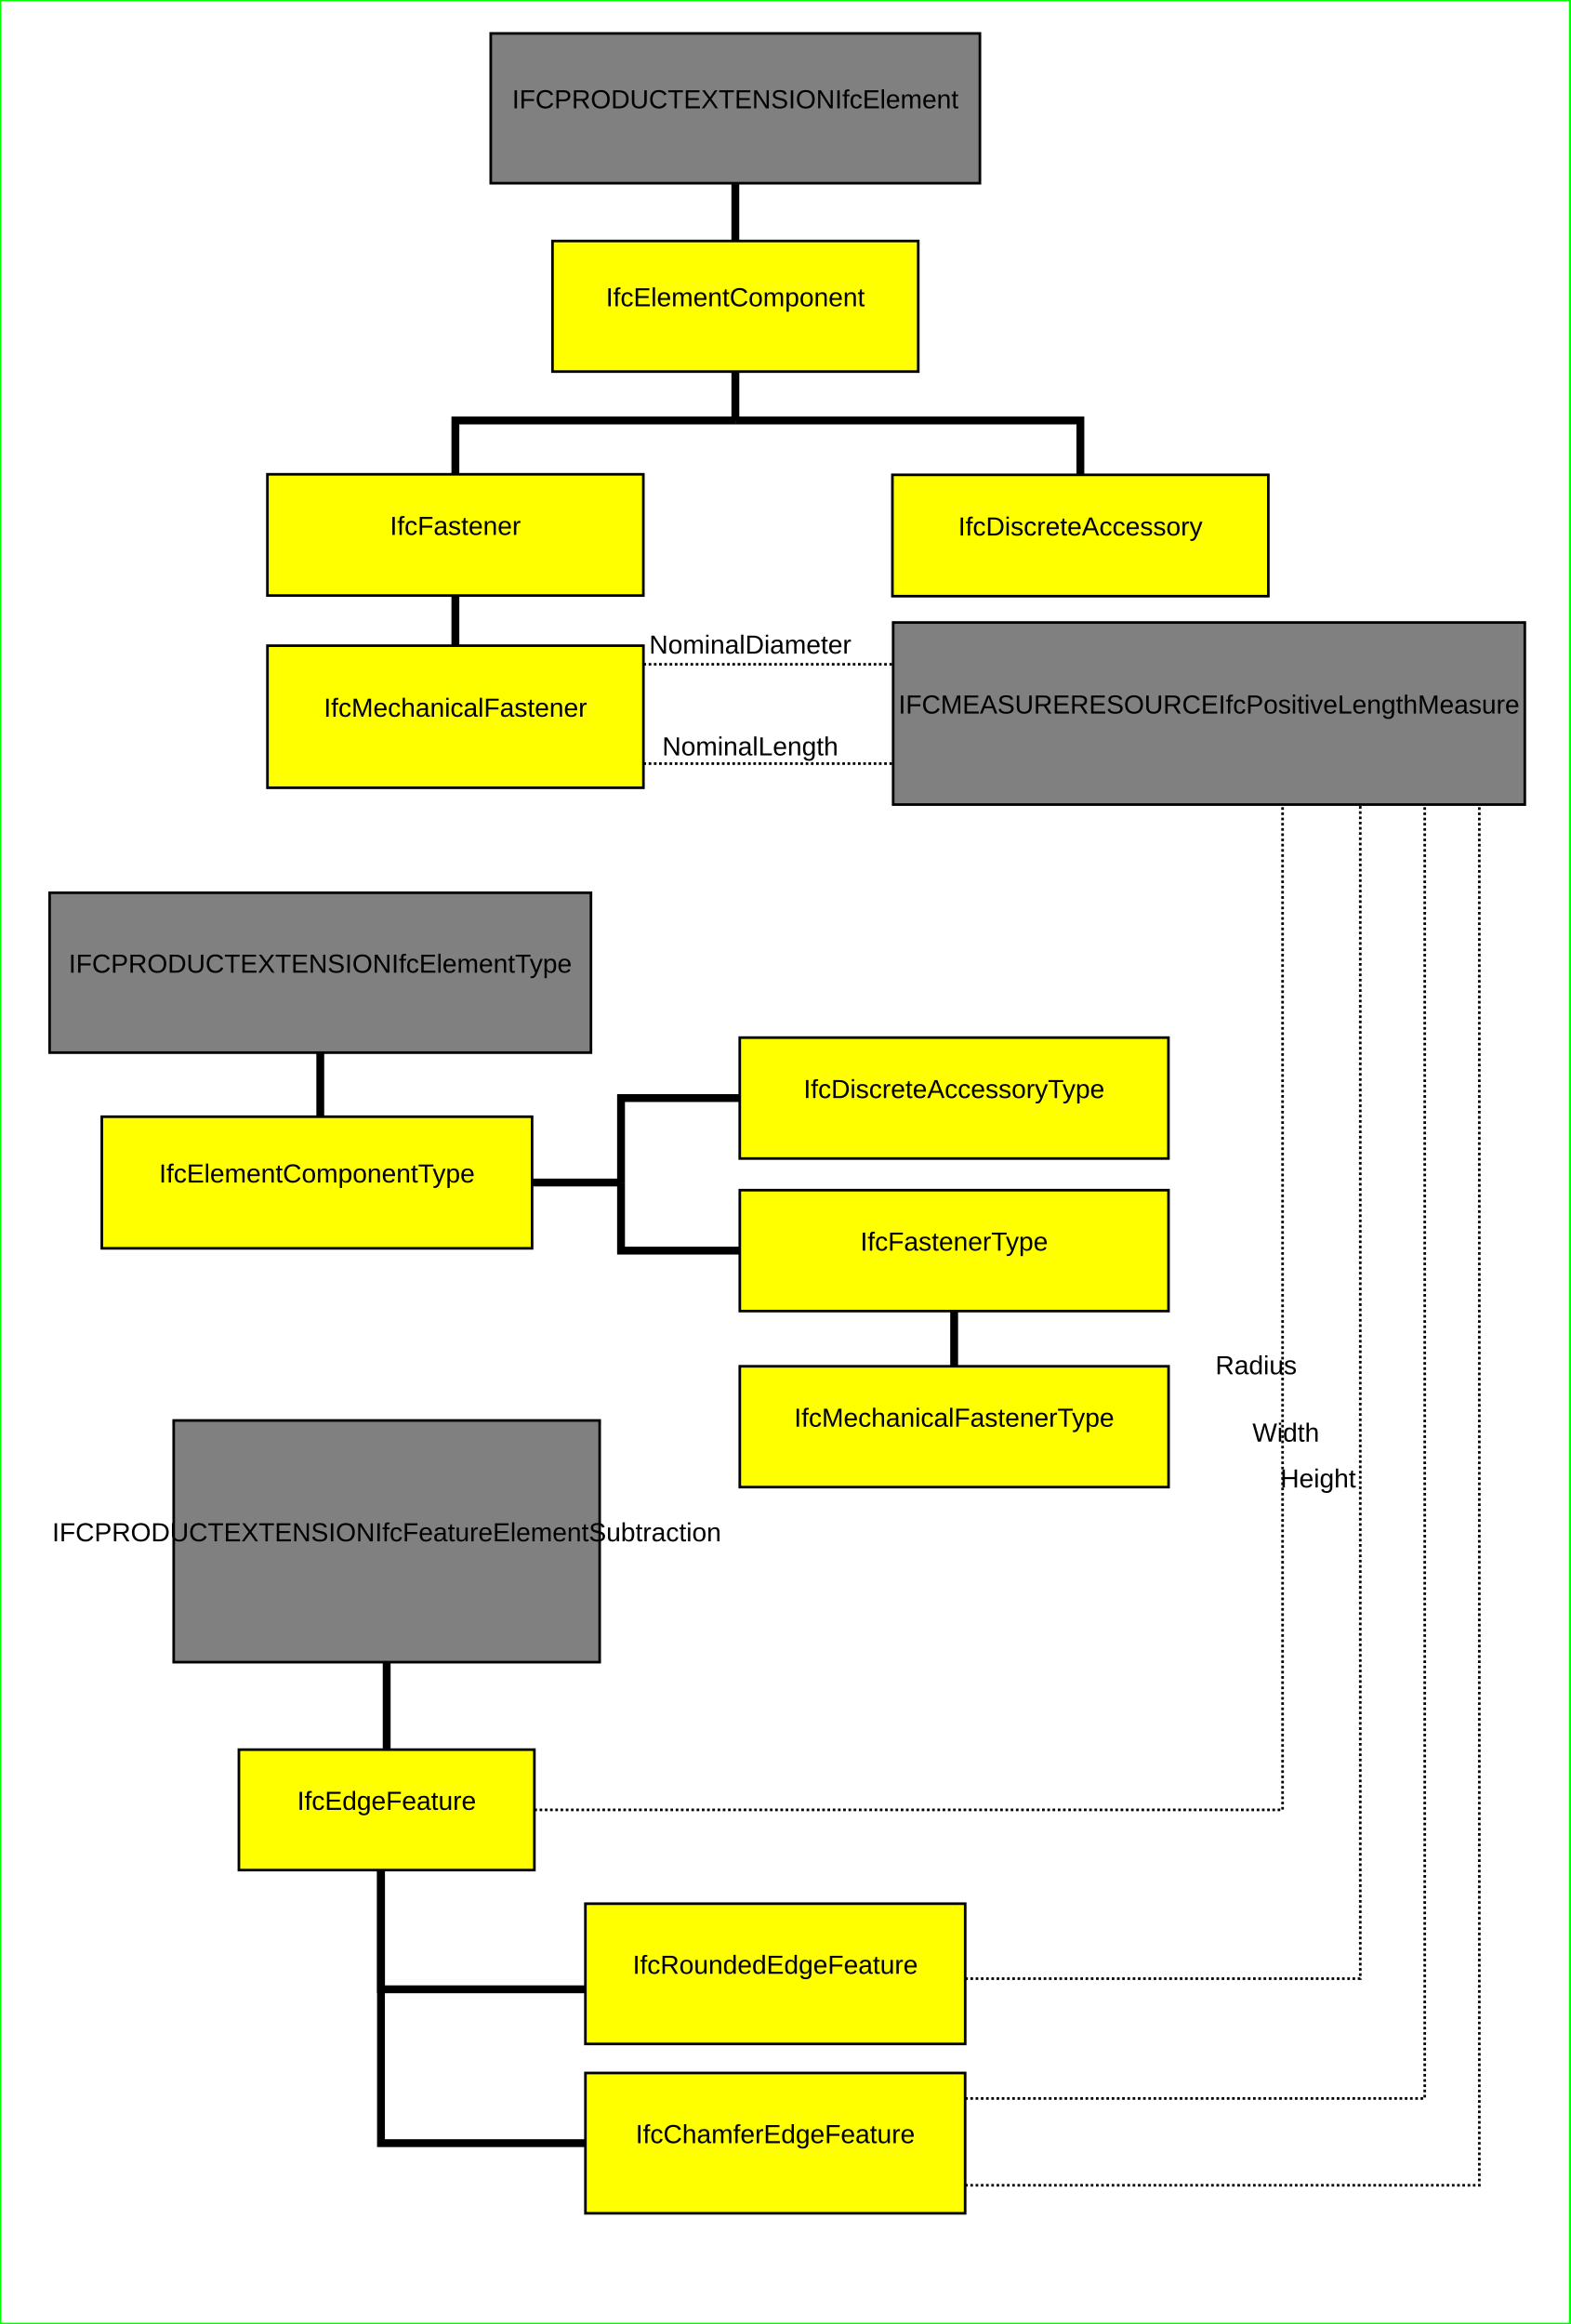
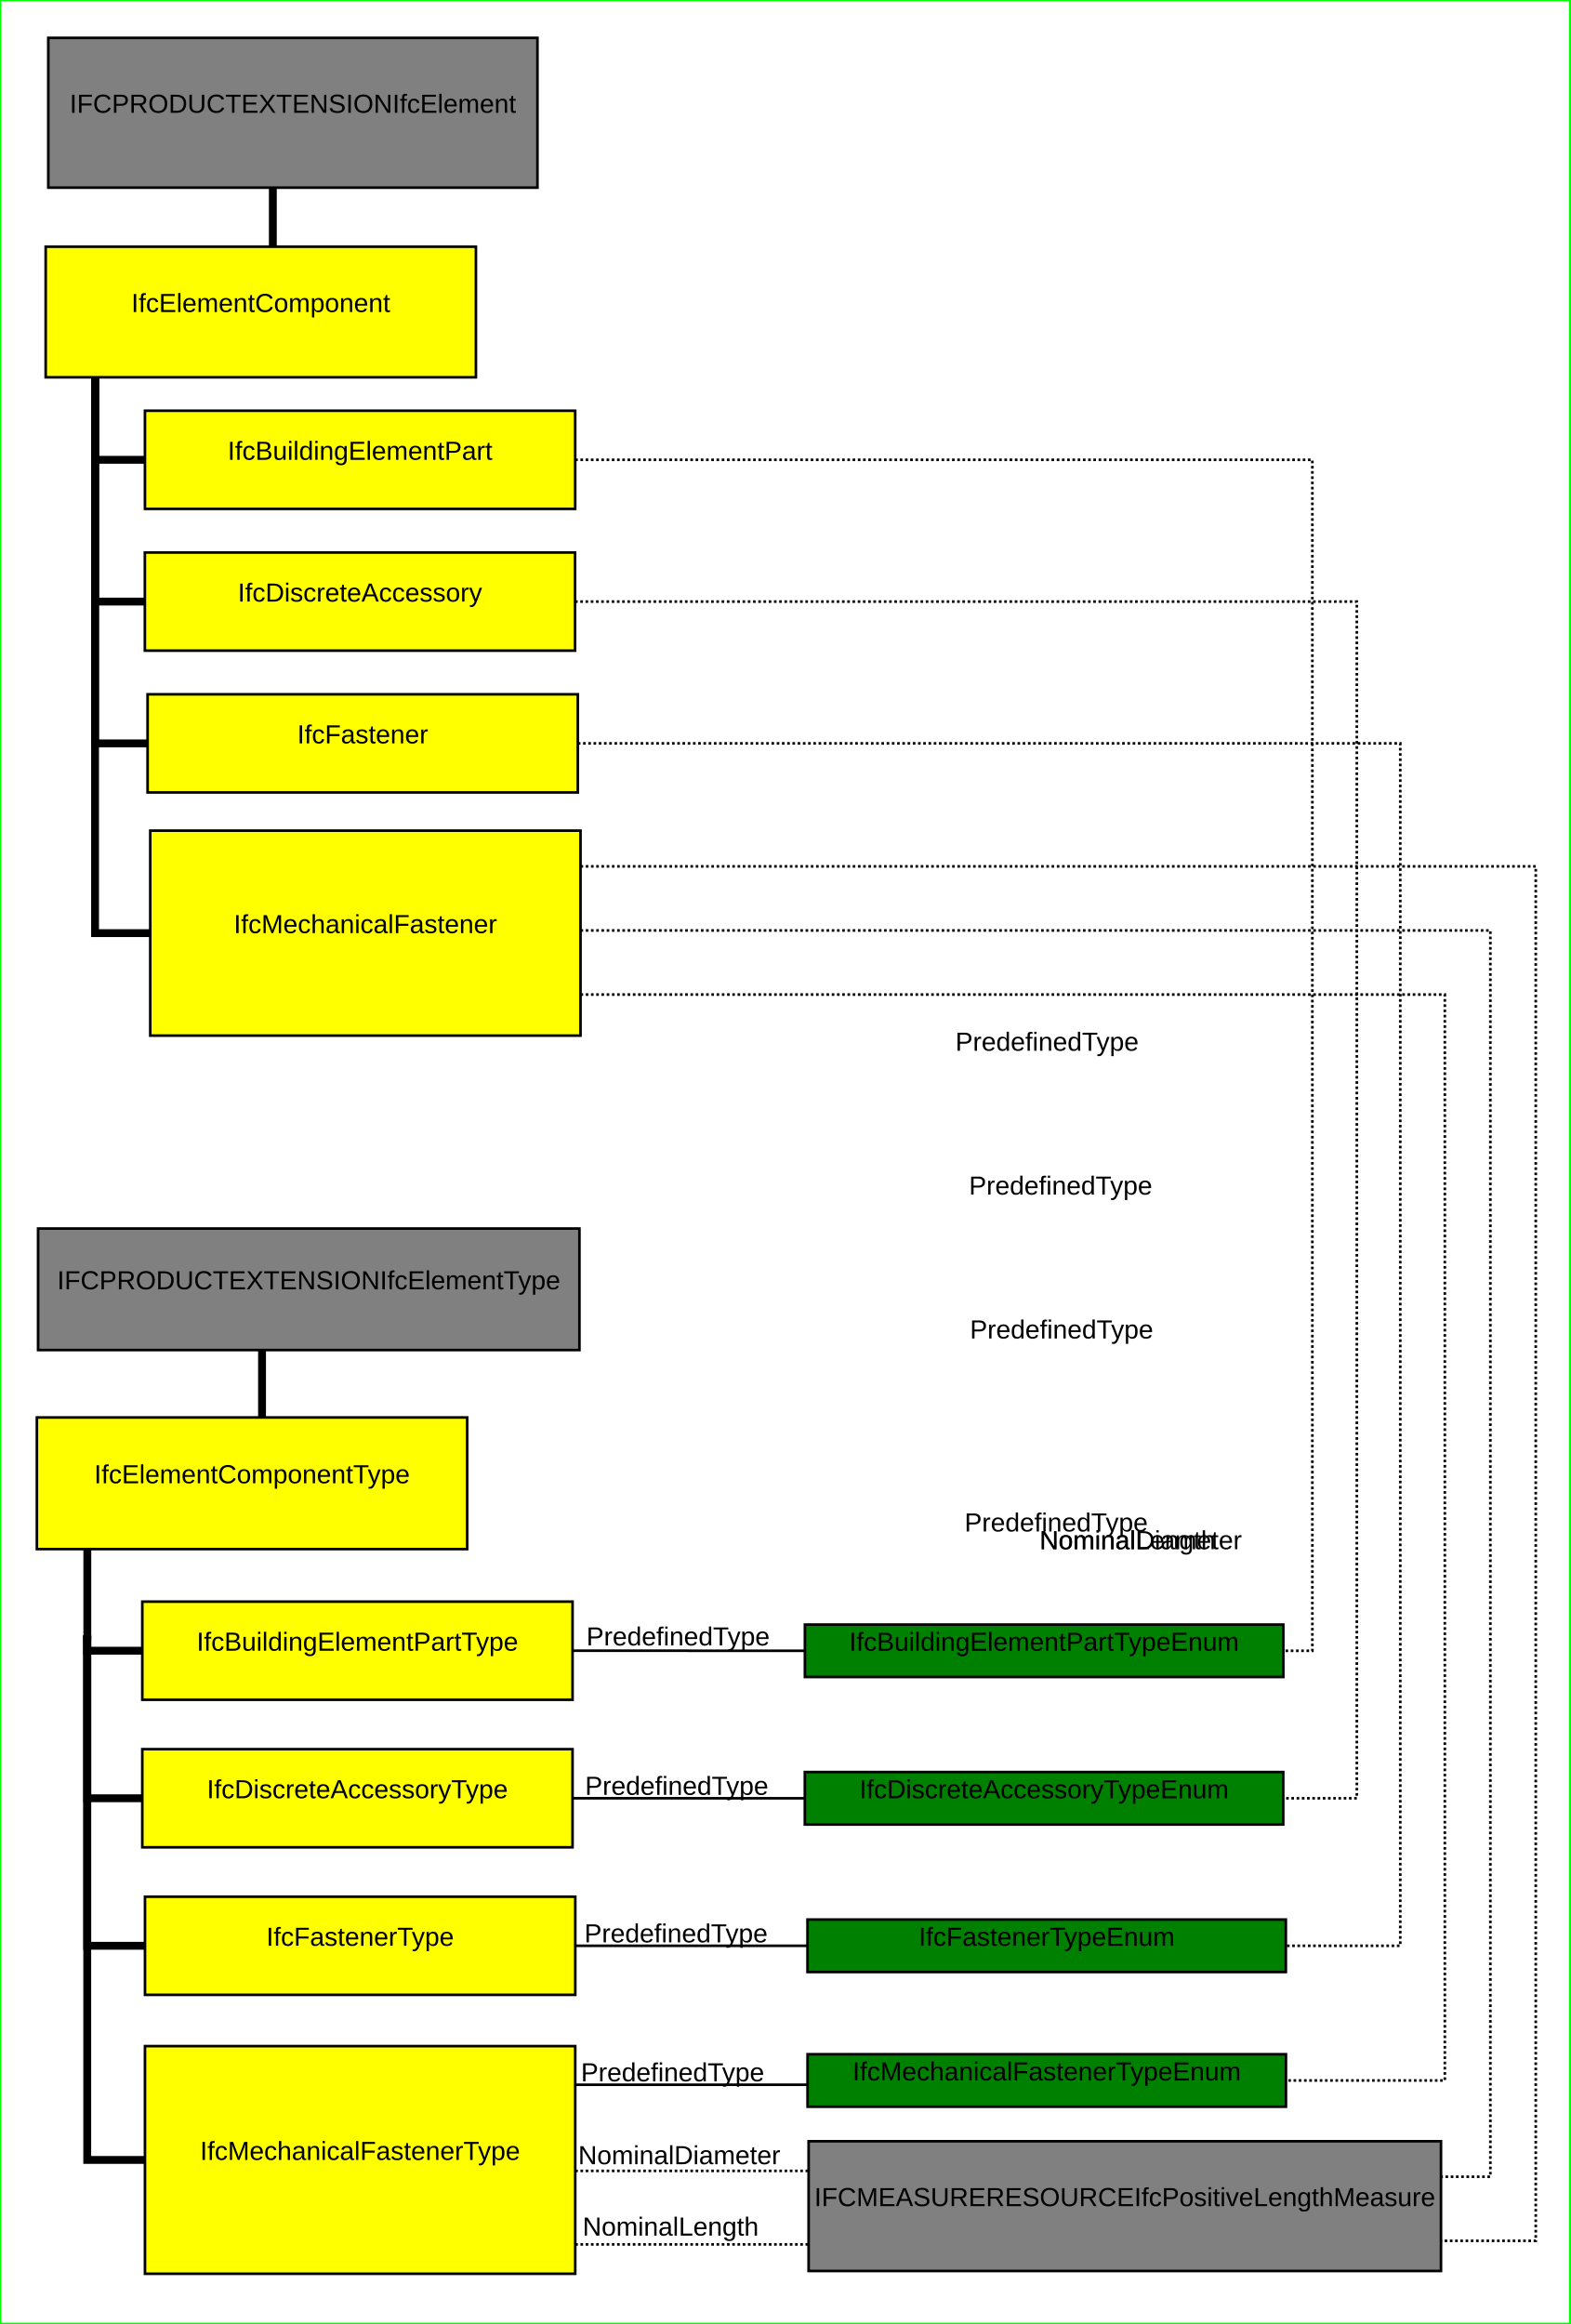
<svg xmlns="http://www.w3.org/2000/svg" version="1.1" width="600" height="888">
-   <g id="IfcChamferEdgeFeature" fill="yellow">
-     <rect x="223.698" y="792.089" width="145.087" height="53.609" stroke="black" />
-     <text x="296.242" y="818.894" fill="black" font-family="Arial, Helvetica, sans-serif" font-size="10" alignment-baseline="middle" text-anchor="middle">IfcChamferEdgeFeature</text>
-     <g id="Width">
-       <polyline points="368.785,801.826 544.404,801.826 544.404,307.429 " fill="none" stroke="black" stroke-dasharray="1,1" />
-       <text x="491.337" y="550.837" fill="black" font-family="Arial, Helvetica, sans-serif" font-size="10" alignment-baseline="middle" text-anchor="middle">Width</text>
+   <g id="IfcBuildingElementPart" fill="yellow">
+     <rect x="55.387" y="156.943" width="164.395" height="37.5" stroke="black" />
+     <text x="137.584" y="175.693" fill="black" font-family="Arial, Helvetica, sans-serif" font-size="10" alignment-baseline="middle" text-anchor="middle">IfcBuildingElementPart</text>
+     <g id="PredefinedType">
+       <polyline points="219.782,175.693 501.461,175.693 501.461,630.766 490.357,630.766 " fill="none" stroke="black" stroke-dasharray="1,1" />
+       <text x="400.081" y="401.485" fill="black" font-family="Arial, Helvetica, sans-serif" font-size="10" alignment-baseline="middle" text-anchor="middle">PredefinedType</text>
    </g>
-     <g id="Height">
-       <polyline points="368.785,834.992 565.251,834.992 565.251,307.429 " fill="none" stroke="black" stroke-dasharray="1,1" />
-       <text x="503.656" y="568.368" fill="black" font-family="Arial, Helvetica, sans-serif" font-size="10" alignment-baseline="middle" text-anchor="middle">Height</text>
+   </g>
+   <g id="IfcBuildingElementPartType" fill="yellow">
+     <rect x="54.375" y="611.982" width="164.4" height="37.5" stroke="black" />
+     <text x="136.575" y="630.732" fill="black" font-family="Arial, Helvetica, sans-serif" font-size="10" alignment-baseline="middle" text-anchor="middle">IfcBuildingElementPartType</text>
+     <g id="PredefinedType">
+       <polyline points="218.775,630.732 263.168,630.732 263.168,630.766 307.56,630.766 " fill="none" stroke="black" />
+       <text x="259.086" y="628.725" fill="black" font-family="Arial, Helvetica, sans-serif" font-size="10" alignment-baseline="middle" text-anchor="middle">PredefinedType</text>
    </g>
  </g>
  <g id="IfcDiscreteAccessory" fill="yellow">
-     <rect x="341" y="181.436" width="143.639" height="46.361" stroke="black" />
-     <text x="412.819" y="204.617" fill="black" font-family="Arial, Helvetica, sans-serif" font-size="10" alignment-baseline="middle" text-anchor="middle">IfcDiscreteAccessory</text>
+     <rect x="55.354" y="211.114" width="164.377" height="37.5" stroke="black" />
+     <text x="137.543" y="229.864" fill="black" font-family="Arial, Helvetica, sans-serif" font-size="10" alignment-baseline="middle" text-anchor="middle">IfcDiscreteAccessory</text>
+     <g id="PredefinedType">
+       <polyline points="219.731,229.864 518.457,229.864 518.457,687.122 490.325,687.122 " fill="none" stroke="black" stroke-dasharray="1,1" />
+       <text x="405.277" y="456.453" fill="black" font-family="Arial, Helvetica, sans-serif" font-size="10" alignment-baseline="middle" text-anchor="middle">PredefinedType</text>
+     </g>
  </g>
  <g id="IfcDiscreteAccessoryType" fill="yellow">
-     <rect x="282.661" y="396.471" width="163.8" height="46.2" stroke="black" />
-     <text x="364.561" y="419.571" fill="black" font-family="Arial, Helvetica, sans-serif" font-size="10" alignment-baseline="middle" text-anchor="middle">IfcDiscreteAccessoryType</text>
-   </g>
-   <g id="IfcEdgeFeature" fill="yellow">
-     <rect x="91.288" y="668.534" width="112.905" height="46.029" stroke="black" />
-     <polyline points="145.576,714.563 145.576,714.563 " fill="none" stroke="black" stroke-width="3" />
-     <polyline points="145.576,714.563 145.576,760.111 223.685,760.111 " fill="none" stroke="black" stroke-width="3" />
-     <polyline points="145.576,714.563 145.576,818.894 223.698,818.894 " fill="none" stroke="black" stroke-width="3" />
-     <text x="147.741" y="691.549" fill="black" font-family="Arial, Helvetica, sans-serif" font-size="10" alignment-baseline="middle" text-anchor="middle">IfcEdgeFeature</text>
-     <g id="FeatureLength">
-       <polyline points="204.193,691.549 490.08,691.549 490.08,307.429 " fill="none" stroke="black" stroke-dasharray="1,1" />
-       <text x="397.336" y="495.058" fill="black" font-family="Arial, Helvetica, sans-serif" font-size="10" alignment-baseline="middle" text-anchor="middle">FeatureLength</text>
+     <rect x="54.369" y="668.362" width="164.4" height="37.5" stroke="black" />
+     <text x="136.569" y="687.112" fill="black" font-family="Arial, Helvetica, sans-serif" font-size="10" alignment-baseline="middle" text-anchor="middle">IfcDiscreteAccessoryType</text>
+     <g id="PredefinedType">
+       <polyline points="218.769,687.112 263.152,687.112 263.152,687.122 307.536,687.122 " fill="none" stroke="black" />
+       <text x="258.581" y="685.816" fill="black" font-family="Arial, Helvetica, sans-serif" font-size="10" alignment-baseline="middle" text-anchor="middle">PredefinedType</text>
    </g>
  </g>
  <g id="IfcElementComponent" fill="yellow">
-     <rect x="211.11" y="92.083" width="139.758" height="49.901" stroke="black" />
-     <polyline points="280.989,141.984 280.989,160.659 " fill="none" stroke="black" stroke-width="3" />
-     <polyline points="280.989,160.659 174.005,160.659 174.005,181.23 " fill="none" stroke="black" stroke-width="3" />
-     <polyline points="280.989,160.659 412.819,160.659 412.819,181.436 " fill="none" stroke="black" stroke-width="3" />
-     <text x="280.989" y="117.033" fill="black" font-family="Arial, Helvetica, sans-serif" font-size="10" alignment-baseline="middle" text-anchor="middle">IfcElementComponent</text>
+     <rect x="17.456" y="94.266" width="164.396" height="49.901" stroke="black" />
+     <polyline points="36.32,144.167 36.32,144.167 " fill="none" stroke="black" stroke-width="3" />
+     <polyline points="36.32,144.167 36.32,284.046 56.399,284.046 " fill="none" stroke="black" stroke-width="3" />
+     <polyline points="36.32,144.167 36.32,229.864 55.354,229.864 " fill="none" stroke="black" stroke-width="3" />
+     <polyline points="36.32,144.167 36.32,175.693 55.387,175.693 " fill="none" stroke="black" stroke-width="3" />
+     <polyline points="36.32,144.167 36.32,356.55 57.416,356.55 " fill="none" stroke="black" stroke-width="3" />
+     <text x="99.654" y="119.216" fill="black" font-family="Arial, Helvetica, sans-serif" font-size="10" alignment-baseline="middle" text-anchor="middle">IfcElementComponent</text>
  </g>
  <g id="IfcElementComponentType" fill="yellow">
-     <rect x="38.901" y="426.692" width="164.414" height="50.293" stroke="black" />
-     <polyline points="203.315,451.838 237.302,451.838 " fill="none" stroke="black" stroke-width="3" />
-     <polyline points="237.302,451.838 237.302,419.571 282.661,419.571 " fill="none" stroke="black" stroke-width="3" />
-     <polyline points="237.302,451.838 237.302,477.861 282.682,477.861 " fill="none" stroke="black" stroke-width="3" />
-     <text x="121.108" y="451.838" fill="black" font-family="Arial, Helvetica, sans-serif" font-size="10" alignment-baseline="middle" text-anchor="middle">IfcElementComponentType</text>
+     <rect x="14.091" y="541.613" width="164.414" height="50.293" stroke="black" />
+     <polyline points="33.365,591.906 33.365,624.9 33.334,624.9 " fill="none" stroke="black" stroke-width="3" />
+     <polyline points="33.334,624.9 33.334,630.732 54.375,630.732 " fill="none" stroke="black" stroke-width="3" />
+     <polyline points="33.334,624.9 33.334,687.112 54.369,687.112 " fill="none" stroke="black" stroke-width="3" />
+     <polyline points="33.334,624.9 33.334,743.481 55.402,743.481 " fill="none" stroke="black" stroke-width="3" />
+     <polyline points="33.334,624.9 33.334,825.313 55.395,825.313 " fill="none" stroke="black" stroke-width="3" />
+     <text x="96.298" y="566.759" fill="black" font-family="Arial, Helvetica, sans-serif" font-size="10" alignment-baseline="middle" text-anchor="middle">IfcElementComponentType</text>
  </g>
  <g id="IfcFastener" fill="yellow">
-     <rect x="102.18" y="181.23" width="143.651" height="46.327" stroke="black" />
-     <polyline points="174.005,227.556 174.005,246.714 " fill="none" stroke="black" stroke-width="3" />
-     <text x="174.005" y="204.393" fill="black" font-family="Arial, Helvetica, sans-serif" font-size="10" alignment-baseline="middle" text-anchor="middle">IfcFastener</text>
+     <rect x="56.399" y="265.296" width="164.388" height="37.5" stroke="black" />
+     <text x="138.593" y="284.046" fill="black" font-family="Arial, Helvetica, sans-serif" font-size="10" alignment-baseline="middle" text-anchor="middle">IfcFastener</text>
+     <g id="PredefinedType">
+       <polyline points="220.787,284.046 535.05,284.046 535.05,743.483 491.328,743.483 " fill="none" stroke="black" stroke-dasharray="1,1" />
+       <text x="405.636" y="511.426" fill="black" font-family="Arial, Helvetica, sans-serif" font-size="10" alignment-baseline="middle" text-anchor="middle">PredefinedType</text>
+     </g>
  </g>
  <g id="IfcFastenerType" fill="yellow">
-     <rect x="282.682" y="454.761" width="163.812" height="46.2" stroke="black" />
-     <polyline points="364.588,500.961 364.588,522.056 " fill="none" stroke="black" stroke-width="3" />
-     <text x="364.588" y="477.861" fill="black" font-family="Arial, Helvetica, sans-serif" font-size="10" alignment-baseline="middle" text-anchor="middle">IfcFastenerType</text>
+     <rect x="55.402" y="724.731" width="164.412" height="37.5" stroke="black" />
+     <text x="137.608" y="743.481" fill="black" font-family="Arial, Helvetica, sans-serif" font-size="10" alignment-baseline="middle" text-anchor="middle">IfcFastenerType</text>
+     <g id="PredefinedType">
+       <polyline points="219.814,743.481 264.185,743.481 264.185,743.483 308.556,743.483 " fill="none" stroke="black" />
+       <text x="258.307" y="742.177" fill="black" font-family="Arial, Helvetica, sans-serif" font-size="10" alignment-baseline="middle" text-anchor="middle">PredefinedType</text>
+     </g>
  </g>
  <g id="IfcMechanicalFastener" fill="yellow">
-     <rect x="102.196" y="246.714" width="143.662" height="54.291" stroke="black" />
-     <text x="174.027" y="273.86" fill="black" font-family="Arial, Helvetica, sans-serif" font-size="10" alignment-baseline="middle" text-anchor="middle">IfcMechanicalFastener</text>
+     <rect x="57.416" y="317.392" width="164.399" height="78.316" stroke="black" />
+     <text x="139.616" y="356.55" fill="black" font-family="Arial, Helvetica, sans-serif" font-size="10" alignment-baseline="middle" text-anchor="middle">IfcMechanicalFastener</text>
    <g id="NominalDiameter">
-       <polyline points="245.857,253.83 341.28,253.83 " fill="none" stroke="black" stroke-dasharray="1,1" />
-       <text x="286.677" y="249.752" fill="black" font-family="Arial, Helvetica, sans-serif" font-size="10" alignment-baseline="middle" text-anchor="middle">NominalDiameter</text>
+       <polyline points="221.815,331.04 586.821,331.04 586.821,856.223 550.611,856.223 " fill="none" stroke="black" stroke-dasharray="1,1" />
+       <text x="435.918" y="591.942" fill="black" font-family="Arial, Helvetica, sans-serif" font-size="10" alignment-baseline="middle" text-anchor="middle">NominalDiameter</text>
    </g>
    <g id="NominalLength">
-       <polyline points="245.857,291.772 341.28,291.772 " fill="none" stroke="black" stroke-dasharray="1,1" />
-       <text x="286.671" y="288.631" fill="black" font-family="Arial, Helvetica, sans-serif" font-size="10" alignment-baseline="middle" text-anchor="middle">NominalLength</text>
+       <polyline points="221.815,355.53 569.474,355.53 569.474,831.734 550.611,831.734 " fill="none" stroke="black" stroke-dasharray="1,1" />
+       <text x="430.816" y="591.942" fill="black" font-family="Arial, Helvetica, sans-serif" font-size="10" alignment-baseline="middle" text-anchor="middle">NominalLength</text>
+     </g>
+     <g id="PredefinedType">
+       <polyline points="221.815,380.019 552.082,380.019 552.082,794.951 491.369,794.951 " fill="none" stroke="black" stroke-dasharray="1,1" />
+       <text x="403.566" y="585.18" fill="black" font-family="Arial, Helvetica, sans-serif" font-size="10" alignment-baseline="middle" text-anchor="middle">PredefinedType</text>
    </g>
  </g>
  <g id="IfcMechanicalFastenerType" fill="yellow">
-     <rect x="282.675" y="522.056" width="163.839" height="46.167" stroke="black" />
-     <text x="364.595" y="545.139" fill="black" font-family="Arial, Helvetica, sans-serif" font-size="10" alignment-baseline="middle" text-anchor="middle">IfcMechanicalFastenerType</text>
+     <rect x="55.395" y="781.822" width="164.402" height="86.982" stroke="black" />
+     <text x="137.596" y="825.313" fill="black" font-family="Arial, Helvetica, sans-serif" font-size="10" alignment-baseline="middle" text-anchor="middle">IfcMechanicalFastenerType</text>
+     <g id="PredefinedType">
+       <polyline points="219.796,796.579 308.58,796.579 " fill="none" stroke="black" />
+       <text x="257.005" y="795.272" fill="black" font-family="Arial, Helvetica, sans-serif" font-size="10" alignment-baseline="middle" text-anchor="middle">PredefinedType</text>
+     </g>
+     <g id="NominalDiameter">
+       <polyline points="219.796,829.493 308.981,829.493 " fill="none" stroke="black" stroke-dasharray="1,1" />
+       <text x="259.553" y="826.946" fill="black" font-family="Arial, Helvetica, sans-serif" font-size="10" alignment-baseline="middle" text-anchor="middle">NominalDiameter</text>
+     </g>
+     <g id="NominalLength">
+       <polyline points="219.796,857.584 308.981,857.584 " fill="none" stroke="black" stroke-dasharray="1,1" />
+       <text x="256.263" y="854.229" fill="black" font-family="Arial, Helvetica, sans-serif" font-size="10" alignment-baseline="middle" text-anchor="middle">NominalLength</text>
+     </g>
  </g>
-   <g id="IfcRoundedEdgeFeature" fill="yellow">
-     <rect x="223.685" y="727.396" width="145.124" height="53.586" stroke="black" />
-     <text x="296.247" y="754.189" fill="black" font-family="Arial, Helvetica, sans-serif" font-size="10" alignment-baseline="middle" text-anchor="middle">IfcRoundedEdgeFeature</text>
-     <g id="Radius">
-       <polyline points="368.809,756.041 519.766,756.041 519.766,307.429 " fill="none" stroke="black" stroke-dasharray="1,1" />
-       <text x="479.966" y="525.102" fill="black" font-family="Arial, Helvetica, sans-serif" font-size="10" alignment-baseline="middle" text-anchor="middle">Radius</text>
-     </g>
+   <g id="IfcBuildingElementPartTypeEnum" fill="green">
+     <rect x="307.56" y="620.754" width="182.797" height="20.025" stroke="black" />
+     <text x="398.958" y="630.766" fill="black" font-family="Arial, Helvetica, sans-serif" font-size="10" alignment-baseline="middle" text-anchor="middle">IfcBuildingElementPartTypeEnum</text>
+   </g>
+   <g id="IfcDiscreteAccessoryTypeEnum" fill="green">
+     <rect x="307.536" y="677.094" width="182.789" height="20.056" stroke="black" />
+     <text x="398.93" y="687.122" fill="black" font-family="Arial, Helvetica, sans-serif" font-size="10" alignment-baseline="middle" text-anchor="middle">IfcDiscreteAccessoryTypeEnum</text>
+   </g>
+   <g id="IfcFastenerTypeEnum" fill="green">
+     <rect x="308.556" y="733.455" width="182.772" height="20.056" stroke="black" />
+     <text x="399.942" y="743.483" fill="black" font-family="Arial, Helvetica, sans-serif" font-size="10" alignment-baseline="middle" text-anchor="middle">IfcFastenerTypeEnum</text>
+   </g>
+   <g id="IfcMechanicalFastenerTypeEnum" fill="green">
+     <rect x="308.58" y="784.923" width="182.789" height="20.056" stroke="black" />
+     <text x="399.975" y="794.951" fill="black" font-family="Arial, Helvetica, sans-serif" font-size="10" alignment-baseline="middle" text-anchor="middle">IfcMechanicalFastenerTypeEnum</text>
  </g>
  <g id="IFCPRODUCTEXTENSION">
    <g id="IfcElement" fill="grey">
-       <rect x="187.515" y="12.766" width="186.914" height="57.24" stroke="black" />
-       <polyline points="280.972,70.006 280.972,92.083 " fill="none" stroke="black" stroke-width="3" />
-       <text x="280.972" y="41.386" fill="black" font-family="Arial, Helvetica, sans-serif" font-size="10" alignment-baseline="middle" text-anchor="middle">IFCPRODUCTEXTENSION
+       <rect x="18.449" y="14.464" width="186.914" height="57.24" stroke="black" />
+       <polyline points="104.254,71.704 104.254,94.266 " fill="none" stroke="black" stroke-width="3" />
+       <text x="111.906" y="43.084" fill="black" font-family="Arial, Helvetica, sans-serif" font-size="10" alignment-baseline="middle" text-anchor="middle">IFCPRODUCTEXTENSION
IfcElement</text>
    </g>
    <g id="IfcElementType" fill="grey">
-       <rect x="18.955" y="341.119" width="206.851" height="61.089" stroke="black" />
-       <polyline points="122.38,402.209 122.38,426.692 " fill="none" stroke="black" stroke-width="3" />
-       <text x="122.38" y="371.664" fill="black" font-family="Arial, Helvetica, sans-serif" font-size="10" alignment-baseline="middle" text-anchor="middle">IFCPRODUCTEXTENSION
+       <rect x="14.553" y="469.426" width="206.851" height="46.428" stroke="black" />
+       <polyline points="100.122,515.855 100.122,541.613 " fill="none" stroke="black" stroke-width="3" />
+       <text x="117.979" y="492.64" fill="black" font-family="Arial, Helvetica, sans-serif" font-size="10" alignment-baseline="middle" text-anchor="middle">IFCPRODUCTEXTENSION
IfcElementType</text>
    </g>
  </g>
  <g id="IFCMEASURERESOURCE">
    <g id="IfcPositiveLengthMeasure" fill="grey">
-       <rect x="341.28" y="237.855" width="241.363" height="69.574" stroke="black" />
-       <text x="461.961" y="272.642" fill="black" font-family="Arial, Helvetica, sans-serif" font-size="10" alignment-baseline="middle" text-anchor="middle">IFCMEASURERESOURCE
+       <rect x="308.981" y="818.172" width="241.63" height="49.572" stroke="black" />
+       <text x="429.796" y="842.958" fill="black" font-family="Arial, Helvetica, sans-serif" font-size="10" alignment-baseline="middle" text-anchor="middle">IFCMEASURERESOURCE
IfcPositiveLengthMeasure</text>
    </g>
  </g>
-   <g id="IFCEXTERNALREFERENCERESOURCE" />
-   <g id="IFCPRODUCTEXTENSION">
-     <g id="IfcFeatureElementSubtraction" fill="grey">
-       <rect x="66.367" y="542.755" width="162.772" height="92.361" stroke="black" />
-       <polyline points="147.753,635.116 147.753,668.534 " fill="none" stroke="black" stroke-width="3" />
-       <text x="147.753" y="588.936" fill="black" font-family="Arial, Helvetica, sans-serif" font-size="10" alignment-baseline="middle" text-anchor="middle">IFCPRODUCTEXTENSION
- IfcFeatureElementSubtraction</text>
-     </g>
-   </g>
-   <g id="IFCGEOMETRYRESOURCE">
-     <g id="IfcAxis2Placement3D" />
-   </g>
-   <g id="IFCPRESENTATIONAPPEARANCERESOURCE">
-     <g id="IfcNullStyle" />
-   </g>
+   <g id="IFCPRODUCTEXTENSION" />
  <g>
    <rect x="0" y="0" width="600" height="888" fill="none" stroke="lime" />
  </g>
</svg>
